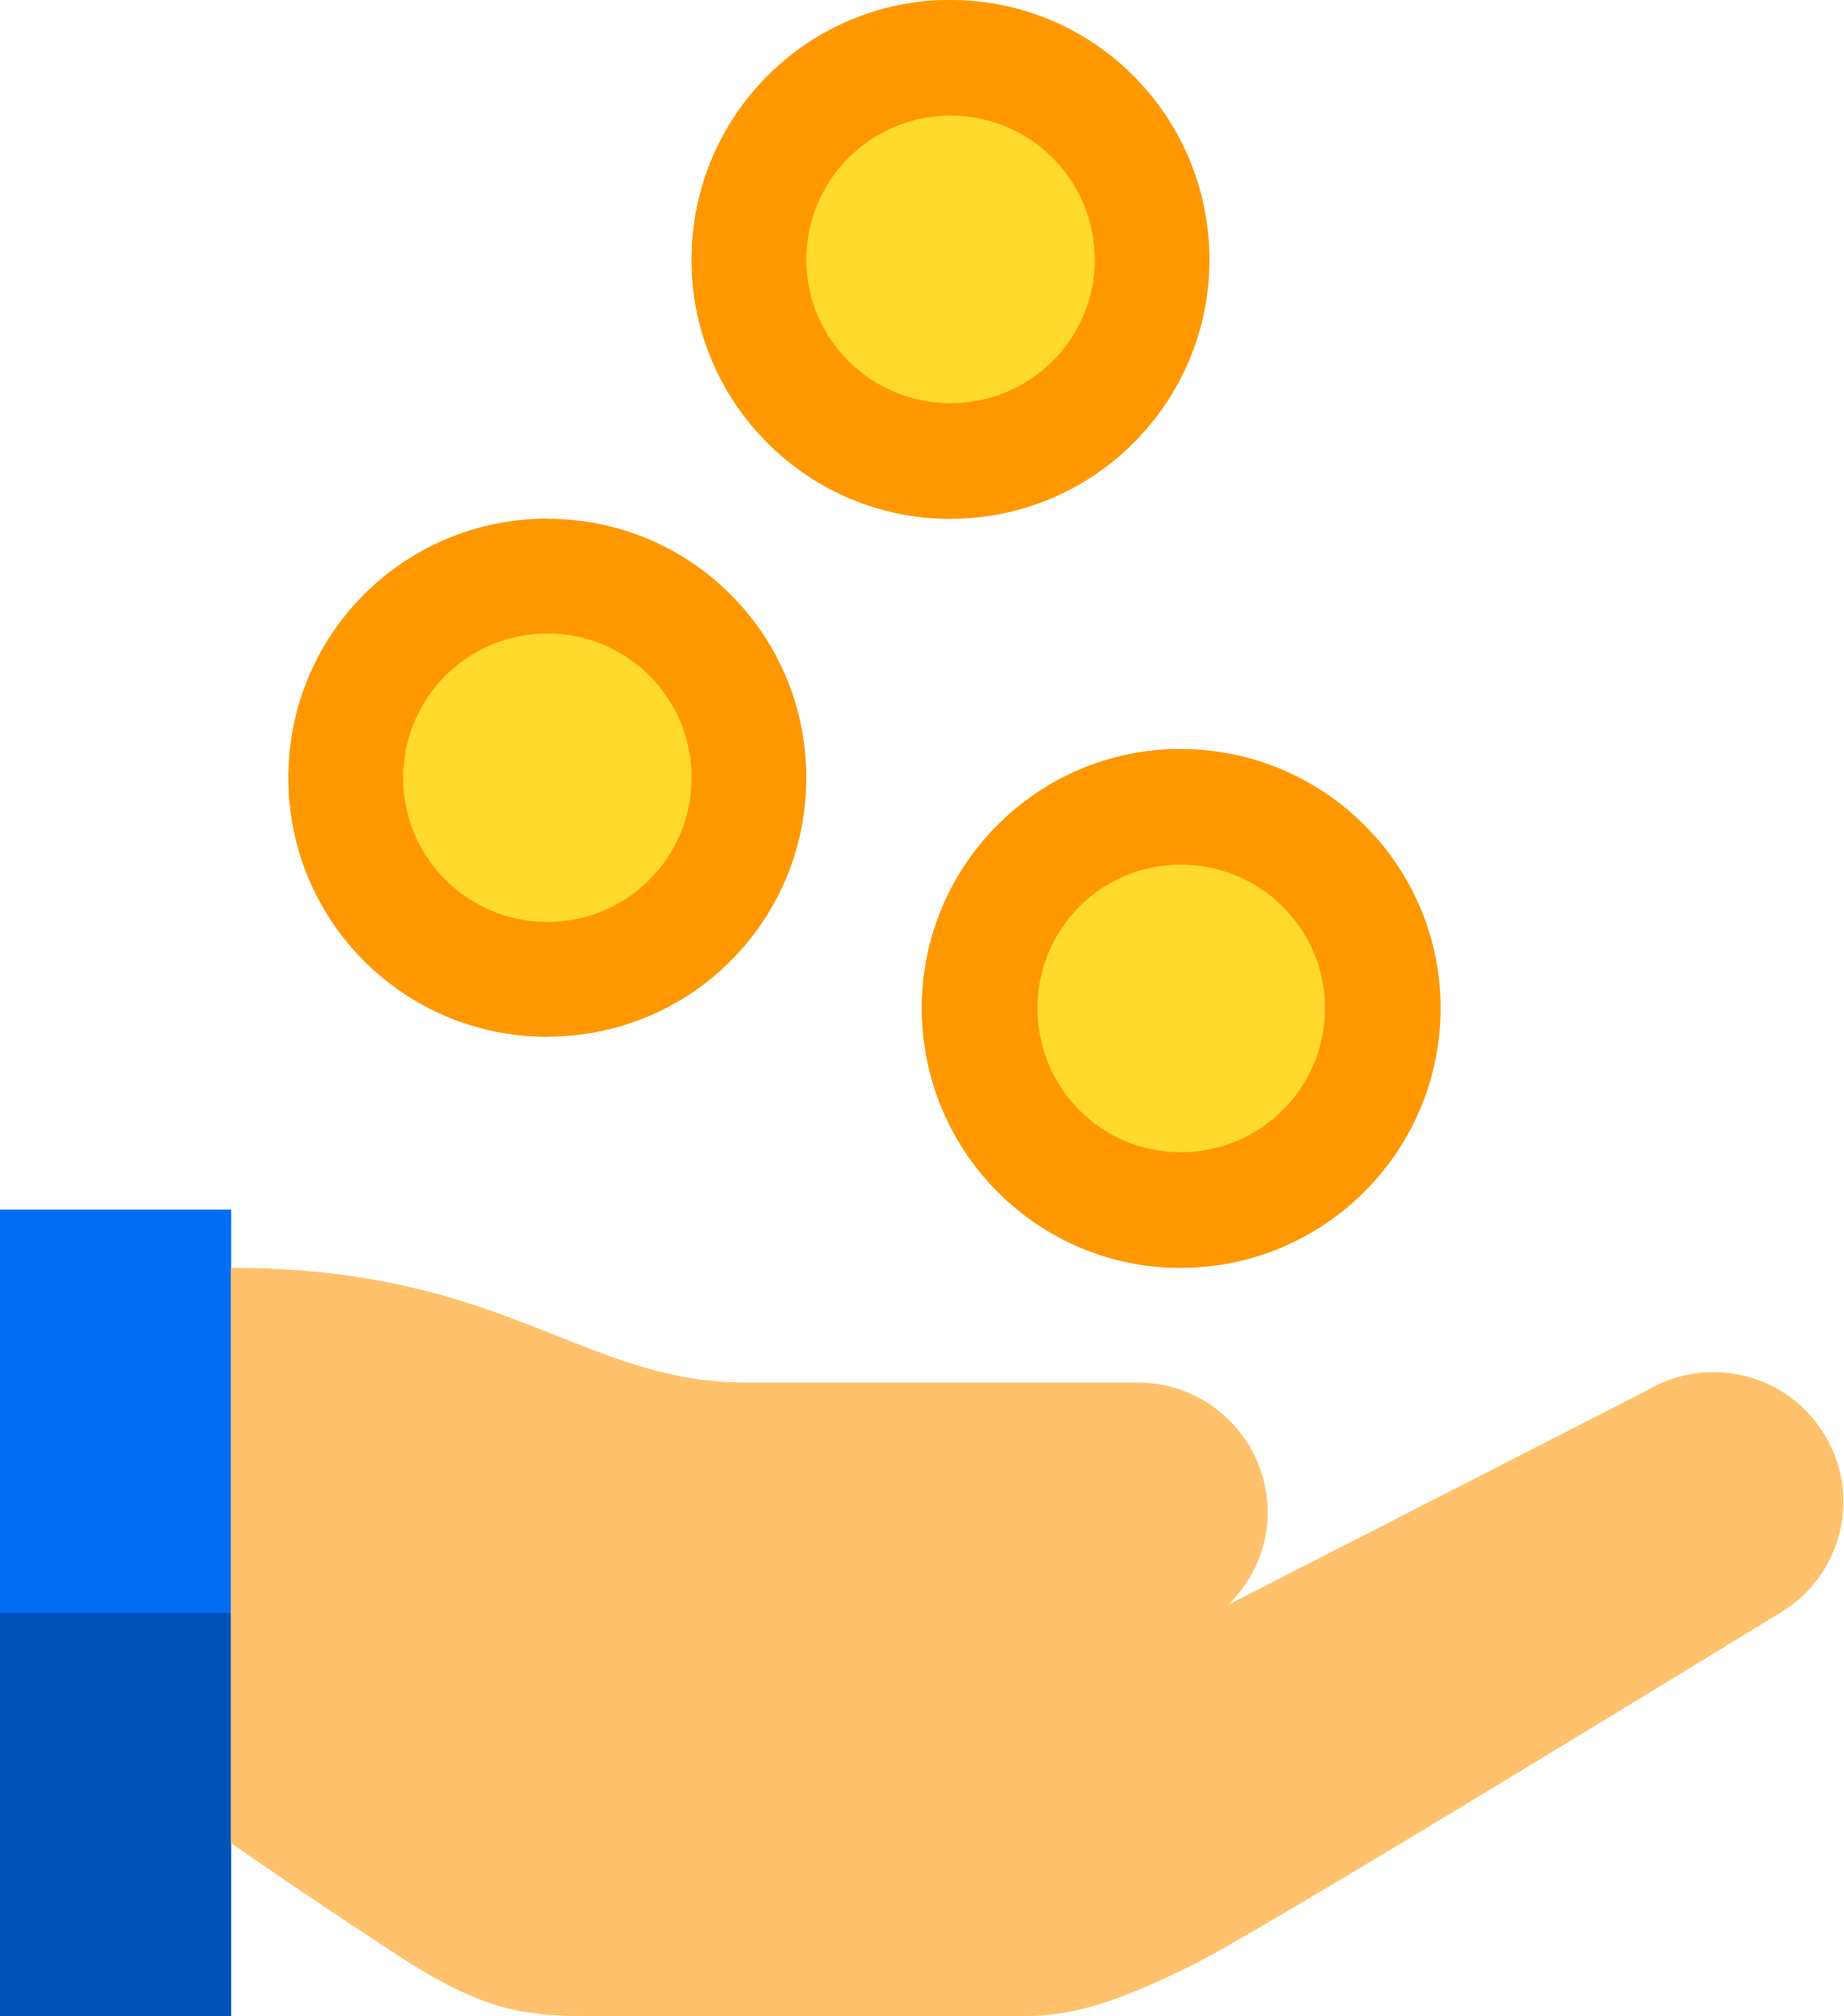
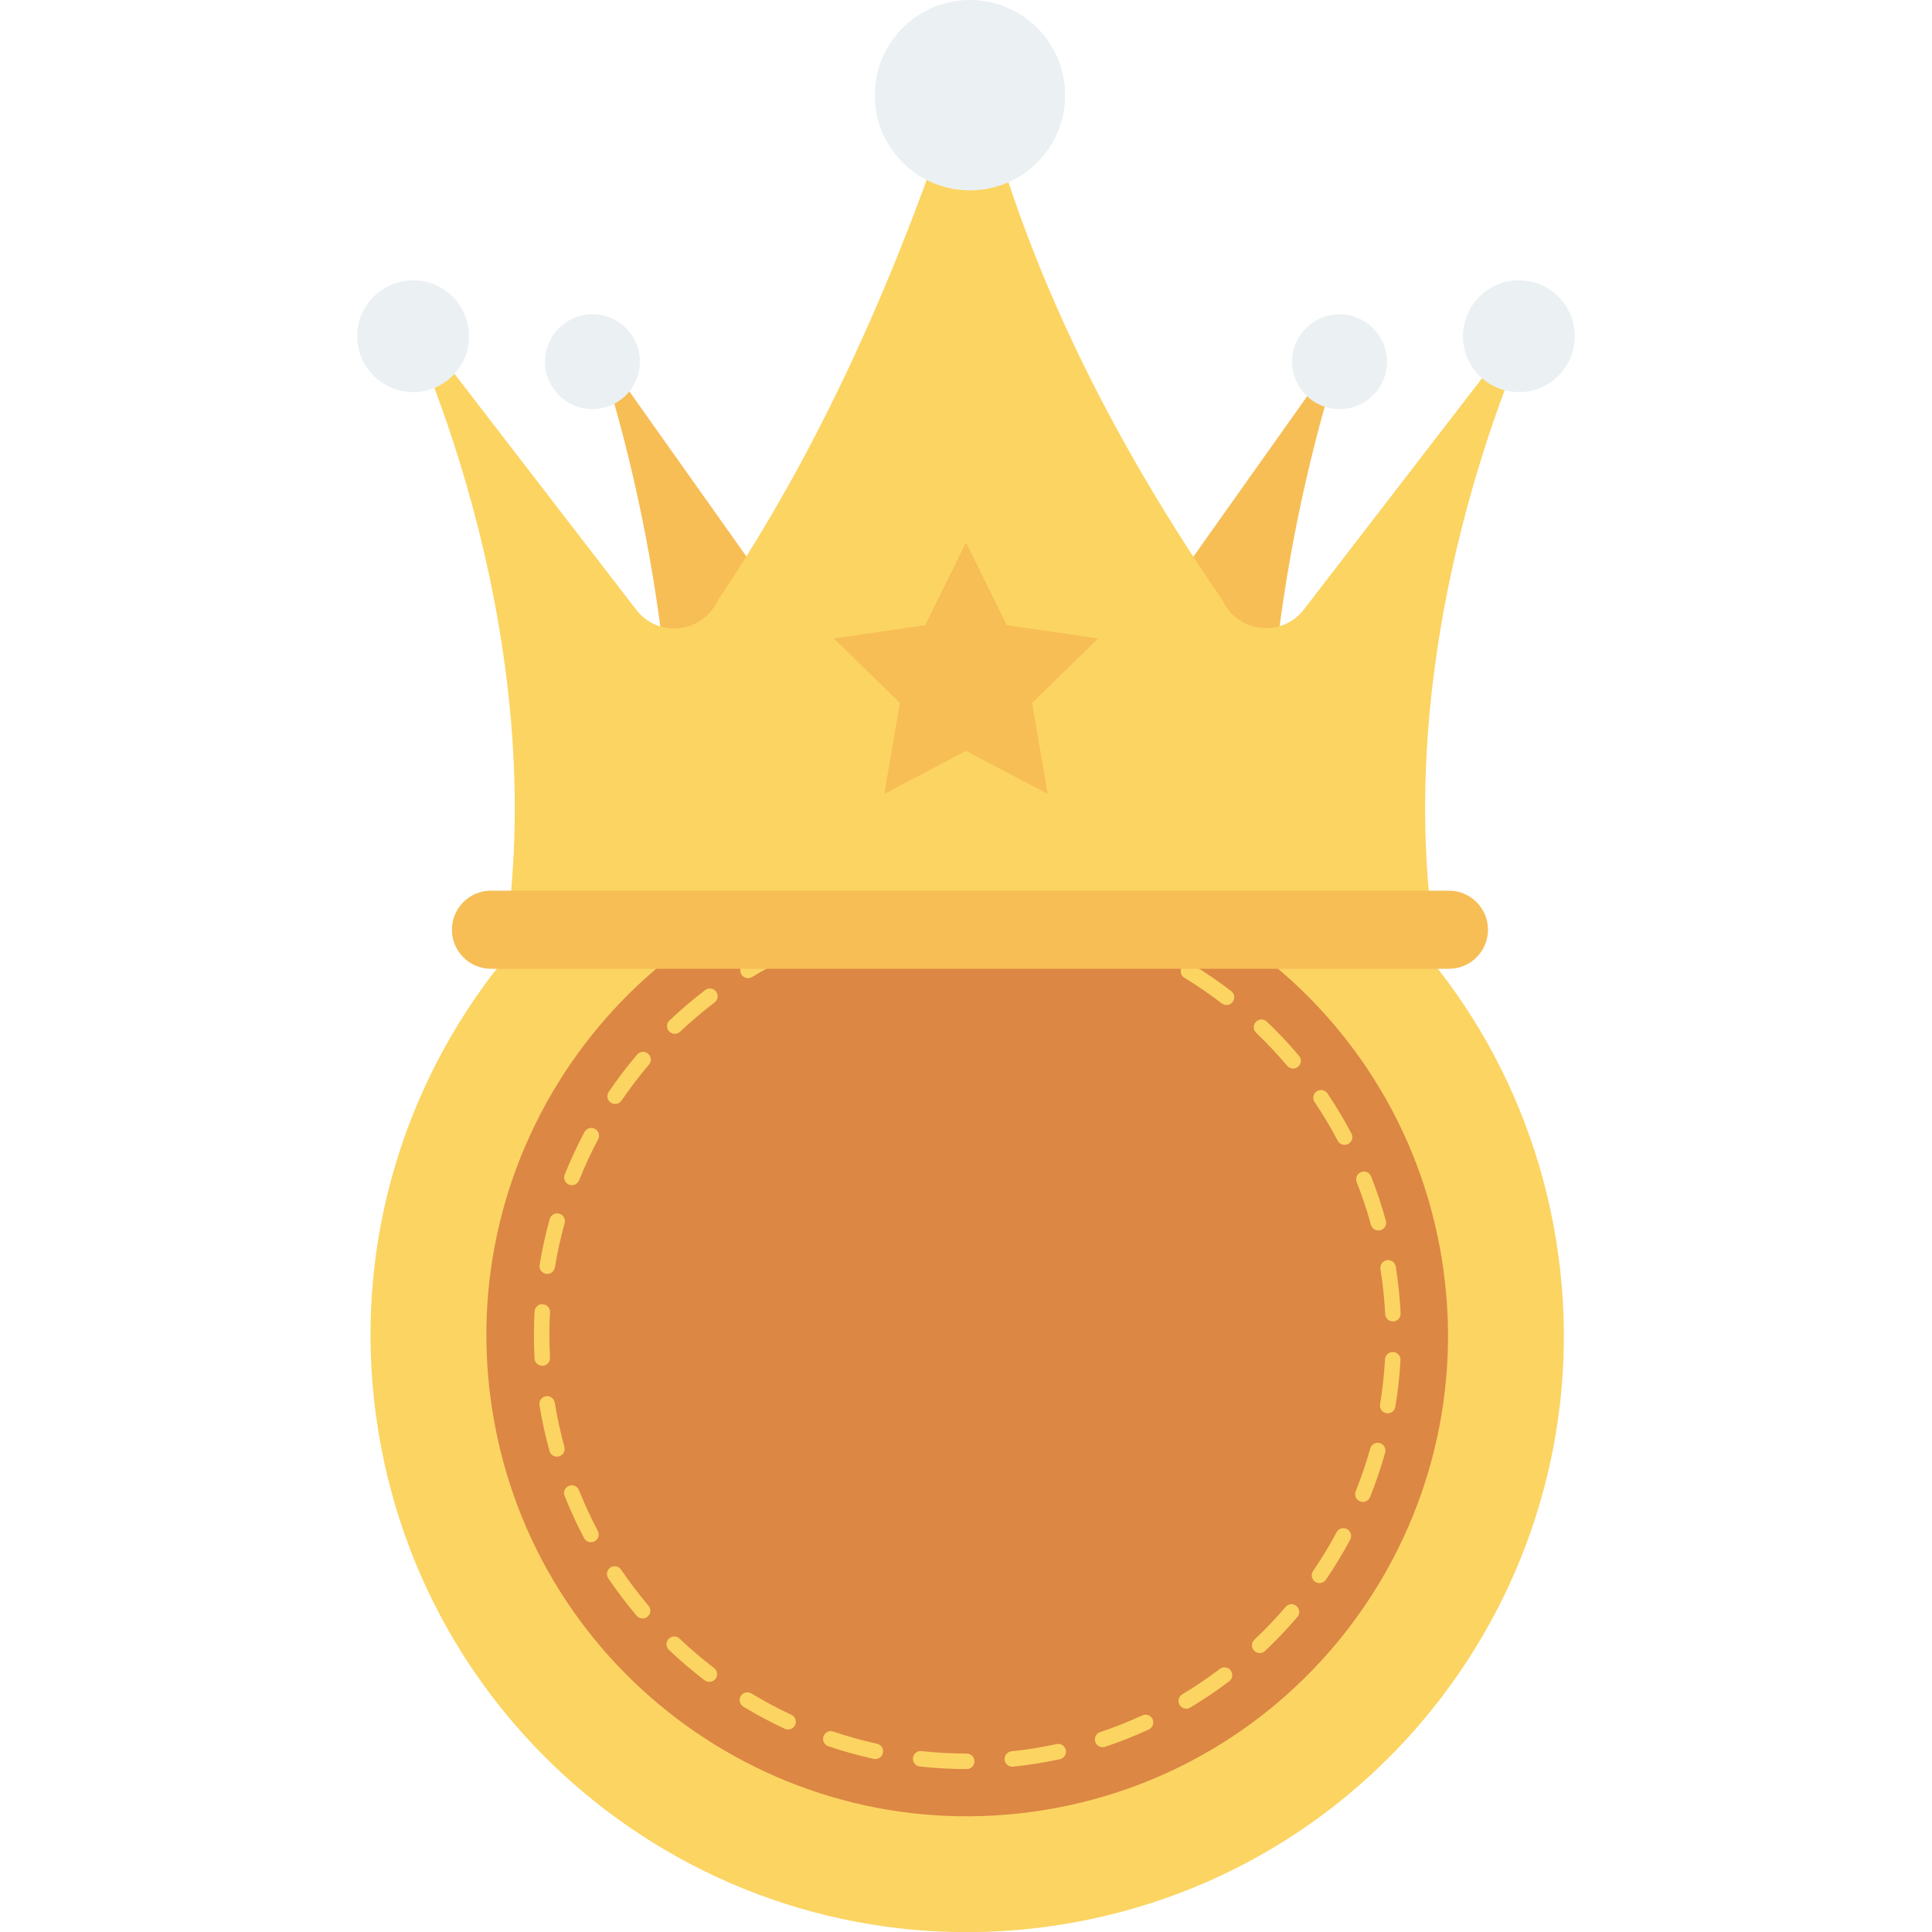
- <svg xmlns="http://www.w3.org/2000/svg" width="146.318" height="160" viewBox="0 0 38.713 42.333" version="1.1" id="svg8">
-   <defs id="defs2" />
-   <g id="layer1" transform="translate(-227.5601,-154.1422)">
-     <g id="g6561-2" transform="matrix(0.264583,0,0,-0.264583,-60.5287,1035.655)" style="stroke-width:1.333">
-       <path id="path1901-6" style="fill:#0051b7;fill-opacity:1;fill-rule:nonzero;stroke:none;stroke-width:1.333" d="m 1088.841,3203.707 h 18.347 v -32 h -18.347 z" />
-       <path id="path1903-9" style="fill:#006df3;fill-opacity:1;fill-rule:nonzero;stroke:none;stroke-width:1.333" d="m 1088.841,3235.707 h 18.347 v -32 h -18.347 z" />
-       <g transform="translate(1233.694,3217.787)" id="g1905-6" style="stroke-width:1.333">
-         <path id="path1907-3" style="fill:#ffc16b;fill-opacity:1;fill-rule:nonzero;stroke:none;stroke-width:1.333" d="M 0,0 C -2.916,4.906 -9.244,6.471 -14.151,3.555 L -47.36,-13.44 c 1.92,1.849 3.129,4.479 3.129,7.325 0,5.688 -4.623,10.31 -10.311,10.31 h -31.147 c -12.942,0 -19.058,9.103 -40.818,9.103 v -45.653 c 0,0 5.903,-4.125 13.653,-9.174 6.969,-4.48 10.241,-4.551 15.502,-4.551 h 34.063 c 4.267,0 8.533,1.777 13.226,4.124 4.765,2.275 46.507,27.876 46.507,27.876 C 1.351,-11.165 2.915,-4.836 0,0" />
-       </g>
-       <g transform="translate(1107.188,3231.085)" id="g1909-7" style="stroke-width:1.333">
-         <path id="path1911-9" style="fill:#ffc16b;fill-opacity:1;fill-rule:nonzero;stroke:none;stroke-width:1.333" d="m 0,0 v -45.653 c 0,0 5.902,-4.125 13.653,-9.174 6.969,-4.48 10.241,-4.551 15.502,-4.551 h 21.12 z" />
-       </g>
-       <g transform="translate(1203.188,3251.707)" id="g1913-9" style="stroke-width:1.333">
-         <path id="path1915-0" style="fill:#ff9800;fill-opacity:1;fill-rule:nonzero;stroke:none;stroke-width:1.333" d="m 0,0 c 0,-11.378 -9.244,-20.622 -20.622,-20.622 -11.378,0 -20.551,9.244 -20.551,20.622 0,11.307 9.173,20.551 20.551,20.551 C -9.244,20.551 0,11.307 0,0" />
-       </g>
-       <g transform="translate(1182.565,3231.085)" id="g1917-5" style="stroke-width:1.333">
-         <path id="path1919-8" style="fill:#ff9800;fill-opacity:1;fill-rule:nonzero;stroke:none;stroke-width:1.333" d="m 0,0 c -11.378,0 -20.551,9.244 -20.551,20.622 0,11.307 9.173,20.551 20.551,20.551" />
-       </g>
-       <g transform="translate(1194.015,3251.707)" id="g1921-0" style="stroke-width:1.333">
-         <path id="path1923-8" style="fill:#ffda2d;fill-opacity:1;fill-rule:nonzero;stroke:none;stroke-width:1.333" d="m 0,0 c 0,-6.329 -5.12,-11.449 -11.449,-11.449 -6.329,0 -11.378,5.12 -11.378,11.449 0,6.257 5.049,11.378 11.378,11.378 C -5.12,11.378 0,6.257 0,0" />
-       </g>
-       <g transform="translate(1152.841,3269.982)" id="g1925-7" style="stroke-width:1.333">
-         <path id="path1927-3" style="fill:#ff9800;fill-opacity:1;fill-rule:nonzero;stroke:none;stroke-width:1.333" d="m 0,0 c 0,-11.378 -9.173,-20.551 -20.551,-20.551 -11.378,0 -20.552,9.173 -20.552,20.551 0,11.378 9.174,20.551 20.552,20.551 C -9.173,20.551 0,11.378 0,0" />
-       </g>
-       <g transform="translate(1132.29,3249.432)" id="g1929-6" style="stroke-width:1.333">
-         <path id="path1931-9" style="fill:#ff9800;fill-opacity:1;fill-rule:nonzero;stroke:none;stroke-width:1.333" d="m 0,0 c -11.378,0 -20.552,9.173 -20.552,20.551 0,11.378 9.174,20.551 20.552,20.551" />
-       </g>
-       <g transform="translate(1143.738,3269.982)" id="g1933-8" style="stroke-width:1.333">
-         <path id="path1935-2" style="fill:#ffda2d;fill-opacity:1;fill-rule:nonzero;stroke:none;stroke-width:1.333" d="m 0,0 c 0,-6.329 -5.12,-11.449 -11.448,-11.449 -6.329,0 -11.449,5.12 -11.449,11.449 0,6.328 5.12,11.449 11.449,11.449 C -5.12,11.449 0,6.328 0,0" />
-       </g>
-       <g transform="translate(1184.841,3311.085)" id="g1937-0" style="stroke-width:1.333">
-         <path id="path1939-2" style="fill:#ff9800;fill-opacity:1;fill-rule:nonzero;stroke:none;stroke-width:1.333" d="m 0,0 c 0,-11.307 -9.173,-20.552 -20.551,-20.552 -11.378,0 -20.552,9.245 -20.552,20.552 0,11.378 9.174,20.622 20.552,20.622 C -9.173,20.622 0,11.378 0,0" />
-       </g>
-       <g transform="translate(1164.29,3290.533)" id="g1941-7" style="stroke-width:1.333">
-         <path id="path1943-2" style="fill:#ff9800;fill-opacity:1;fill-rule:nonzero;stroke:none;stroke-width:1.333" d="m 0,0 c -11.378,0 -20.552,9.245 -20.552,20.552 0,11.378 9.174,20.622 20.552,20.622" />
-       </g>
-       <g transform="translate(1175.738,3311.085)" id="g1945-3" style="stroke-width:1.333">
-         <path id="path1947-1" style="fill:#ffda2d;fill-opacity:1;fill-rule:nonzero;stroke:none;stroke-width:1.333" d="m 0,0 c 0,-6.259 -5.12,-11.378 -11.448,-11.378 -6.329,0 -11.449,5.119 -11.449,11.378 0,6.328 5.12,11.448 11.449,11.448 C -5.12,11.448 0,6.328 0,0" />
-       </g>
+ <svg xmlns="http://www.w3.org/2000/svg" width="480" height="480" viewBox="0 0 127 127">
+   <g transform="matrix(1.41112 0 0 1.41112 -7.056 -7.056)">
+     <circle r="27.791" cx="50.072" cy="67.209" transform="rotate(-9.25 50.08 67.313)" fill="#fcd462" />
+     <circle r="22.395" cx="50.072" cy="67.209" transform="rotate(-9.25 50.08 67.313)" fill="#dc8744" />
+     <path d="M50.033 87.41a20.394 20.394 0 01-2.183-.12.36.36 0 01-.32-.4.356.356 0 01.399-.318c.694.076 1.402.115 2.104.116a.36.36 0 010 .722zm2.144-.11a.36.36 0 01-.037-.72 19.517 19.517 0 002.08-.334.36.36 0 11.153.705 20.228 20.228 0 01-2.196.349zm-6.406-.358a.37.37 0 01-.078-.008 20.108 20.108 0 01-2.106-.588.361.361 0 01.232-.684c.663.226 1.346.416 2.03.567a.36.36 0 01-.078.713zm10.597-.552a.36.36 0 01-.115-.703 19.295 19.295 0 001.96-.777.36.36 0 11.302.655c-.657.304-1.342.575-2.033.807a.361.361 0 01-.114.018zm-14.659-.823a.36.36 0 01-.152-.034 20.273 20.273 0 01-1.928-1.028.36.36 0 11.374-.618c.6.363 1.226.697 1.859.992a.36.36 0 01-.153.688zm18.555-.97a.36.36 0 01-.186-.671c.6-.36 1.187-.757 1.746-1.18a.36.36 0 11.436.575c-.58.439-1.19.85-1.811 1.224a.36.36 0 01-.185.051zm-22.222-1.249a.358.358 0 01-.219-.074 20.323 20.323 0 01-1.663-1.418.36.36 0 11.497-.523c.507.482 1.047.942 1.604 1.367a.36.36 0 01-.22.648zm25.64-1.342a.36.36 0 01-.248-.623c.51-.481 1-.995 1.455-1.527a.36.36 0 11.548.469 20.426 20.426 0 01-1.507 1.583.36.36 0 01-.248.098zm-28.748-1.612a.36.36 0 01-.276-.128 20.52 20.52 0 01-1.322-1.741.361.361 0 11.598-.405 19.84 19.84 0 001.275 1.68.36.36 0 01-.275.594zm31.533-1.648a.36.36 0 01-.298-.564c.396-.58.764-1.186 1.093-1.803a.36.36 0 11.636.34 20.189 20.189 0 01-1.133 1.87.36.36 0 01-.298.157zm-33.938-1.903a.361.361 0 01-.32-.192 20.25 20.25 0 01-.916-1.986.361.361 0 01.67-.266c.258.65.556 1.293.884 1.914a.36.36 0 01-.318.53zm35.958-1.877a.362.362 0 01-.334-.496c.261-.65.49-1.322.678-1.996a.36.36 0 11.695.195 20.076 20.076 0 01-.704 2.07.36.36 0 01-.335.227zm-37.543-2.11a.36.36 0 01-.347-.264c-.194-.703-.35-1.421-.466-2.136a.36.36 0 11.713-.115c.11.689.262 1.382.448 2.06a.36.36 0 01-.348.456zm38.7-2.019a.36.36 0 01-.356-.42c.115-.69.193-1.394.232-2.094a.36.36 0 11.72.04c-.04.726-.12 1.457-.24 2.172a.36.36 0 01-.355.302zM30.26 68.624c-.191 0-.35-.15-.36-.342a20.444 20.444 0 01.002-2.186c.01-.198.178-.361.38-.34a.36.36 0 01.34.38 19.704 19.704 0 00-.001 2.108c.01.2-.143.37-.342.38h-.02zm39.626-2.068a.361.361 0 01-.36-.343 19.636 19.636 0 00-.219-2.096.36.36 0 11.713-.113c.114.715.19 1.446.227 2.174a.361.361 0 01-.342.378h-.019zm-39.392-2.213a.361.361 0 01-.357-.419 20.27 20.27 0 01.47-2.136.361.361 0 01.696.193c-.187.674-.34 1.366-.453 2.059a.361.361 0 01-.356.303zm38.717-2.021a.361.361 0 01-.348-.266c-.186-.677-.41-1.35-.667-2a.361.361 0 01.671-.265c.267.674.5 1.372.692 2.075a.361.361 0 01-.348.456zm-37.57-2.11a.361.361 0 01-.335-.495c.27-.674.58-1.342.921-1.983a.36.36 0 11.637.339c-.329.618-.627 1.261-.887 1.912a.361.361 0 01-.335.226zm35.995-1.88a.36.36 0 01-.32-.192 19.56 19.56 0 00-1.082-1.809.361.361 0 01.598-.404c.407.603.784 1.234 1.123 1.877a.36.36 0 01-.32.529zm-33.981-1.906a.36.36 0 01-.298-.564c.408-.6.854-1.185 1.325-1.738a.361.361 0 01.55.468 19.65 19.65 0 00-1.278 1.677.36.36 0 01-.299.157zm31.583-1.65a.36.36 0 01-.276-.127 19.765 19.765 0 00-1.445-1.535.361.361 0 01.498-.523 20.49 20.49 0 011.498 1.592.36.36 0 01-.275.594zM36.434 53.16a.36.36 0 01-.248-.623c.527-.499 1.088-.975 1.666-1.415a.36.36 0 11.437.575c-.558.424-1.098.883-1.607 1.365a.36.36 0 01-.248.098zm25.7-1.343a.36.36 0 01-.218-.074 19.59 19.59 0 00-1.74-1.191.36.36 0 01.375-.617c.621.378 1.228.793 1.804 1.235a.361.361 0 01-.22.647zm-22.286-1.252a.36.36 0 01-.187-.67c.623-.376 1.272-.72 1.932-1.026a.36.36 0 11.303.655c-.636.294-1.262.627-1.862.989a.359.359 0 01-.186.052zm18.623-.975a.362.362 0 01-.152-.034 19.549 19.549 0 00-1.955-.788.36.36 0 01.233-.683c.687.234 1.369.51 2.028.817a.361.361 0 01-.154.688zm-14.732-.828a.36.36 0 01-.115-.702 20.067 20.067 0 012.108-.584.36.36 0 11.155.705c-.686.15-1.37.34-2.033.562a.357.357 0 01-.115.02zm10.675-.556a.356.356 0 01-.08-.008 19.476 19.476 0 00-2.078-.347.361.361 0 01-.32-.398.368.368 0 01.4-.32c.723.081 1.448.202 2.156.36a.36.36 0 01-.078.713zm-6.486-.362a.36.36 0 01-.038-.72c.72-.077 1.455-.116 2.182-.116h.08a.36.36 0 110 .722h-.08a19.855 19.855 0 00-2.144.114z" fill="#fcd462" />
+     <path d="M67.63 21.01l-8.772 12.365-8.612-23.056v-.055l-.01.027-.008-.027v.055L41.51 33.375l-8.77-12.366s4.546 12.444 3.428 26.215H64.2c-1.118-13.771 3.429-26.215 3.429-26.215z" fill="#f7be56" />
+     <path d="M76.915 18.886L65.742 33.39c-1.027 1.334-3.105 1.093-3.8-.44-5.997-8.707-9.906-17.337-11.664-25.74v-.06l-.013.029-.014-.03v.06c-2.972 9.557-6.772 18.284-11.817 25.765-.7 1.526-2.771 1.762-3.796.431L23.454 18.886s6.967 13.593 5.254 28.636H71.66c-1.714-15.043 5.254-28.636 5.254-28.636z" fill="#fcd462" />
+     <g fill="#ebf0f3">
+       <path d="M50.184 5a4.434 4.434 0 100 8.868 4.434 4.434 0 000-8.868zM75.755 18.058a2.604 2.604 0 100 5.208 2.604 2.604 0 000-5.208zM67.402 19.639a2.21 2.21 0 100 4.42 2.21 2.21 0 000-4.42zM24.245 18.058a2.604 2.604 0 110 5.208 2.604 2.604 0 010-5.208zM32.598 19.639a2.21 2.21 0 110 4.42 2.21 2.21 0 010-4.42z" />
+     </g>
+     <g fill="#f7be56">
+       <path d="M72.496 46.49H27.872a1.82 1.82 0 100 3.64h44.624a1.82 1.82 0 100-3.64zM50 30.268l1.903 3.856 4.256.619-3.08 3.001.727 4.239L50 39.982l-3.806 2 .727-4.238-3.08-3.001 4.256-.619z" />
    </g>
  </g>
</svg>
